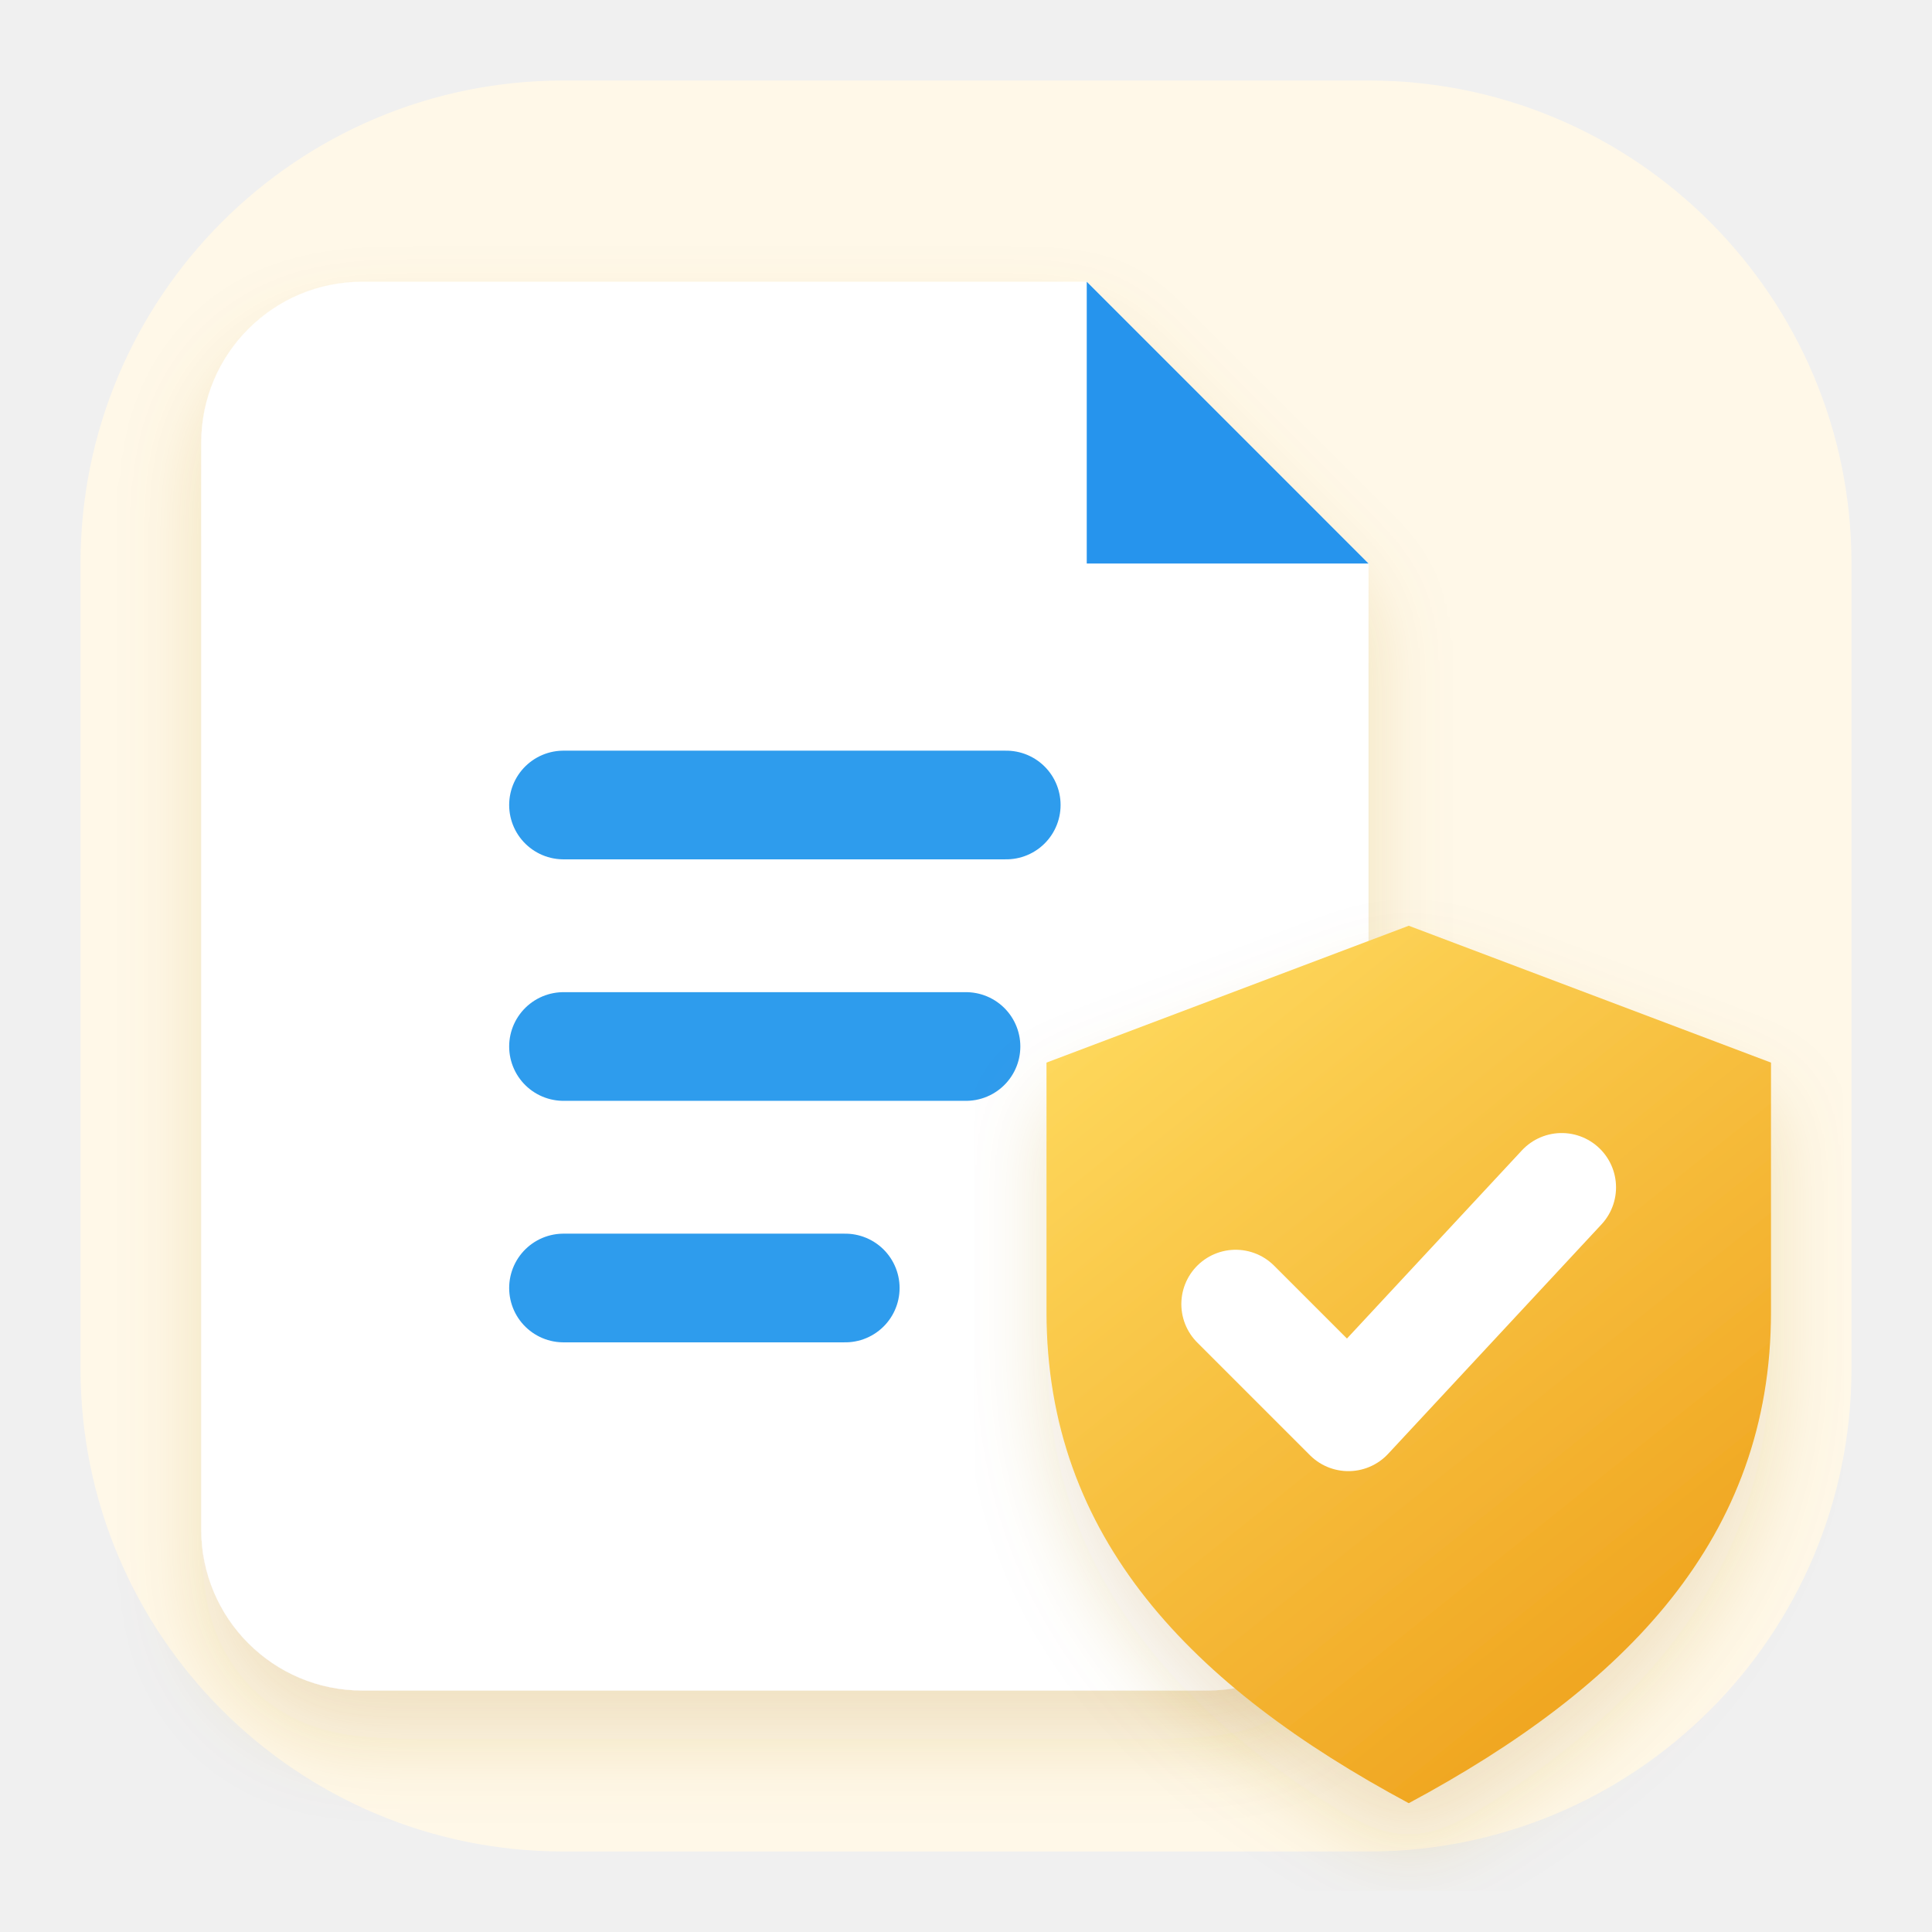
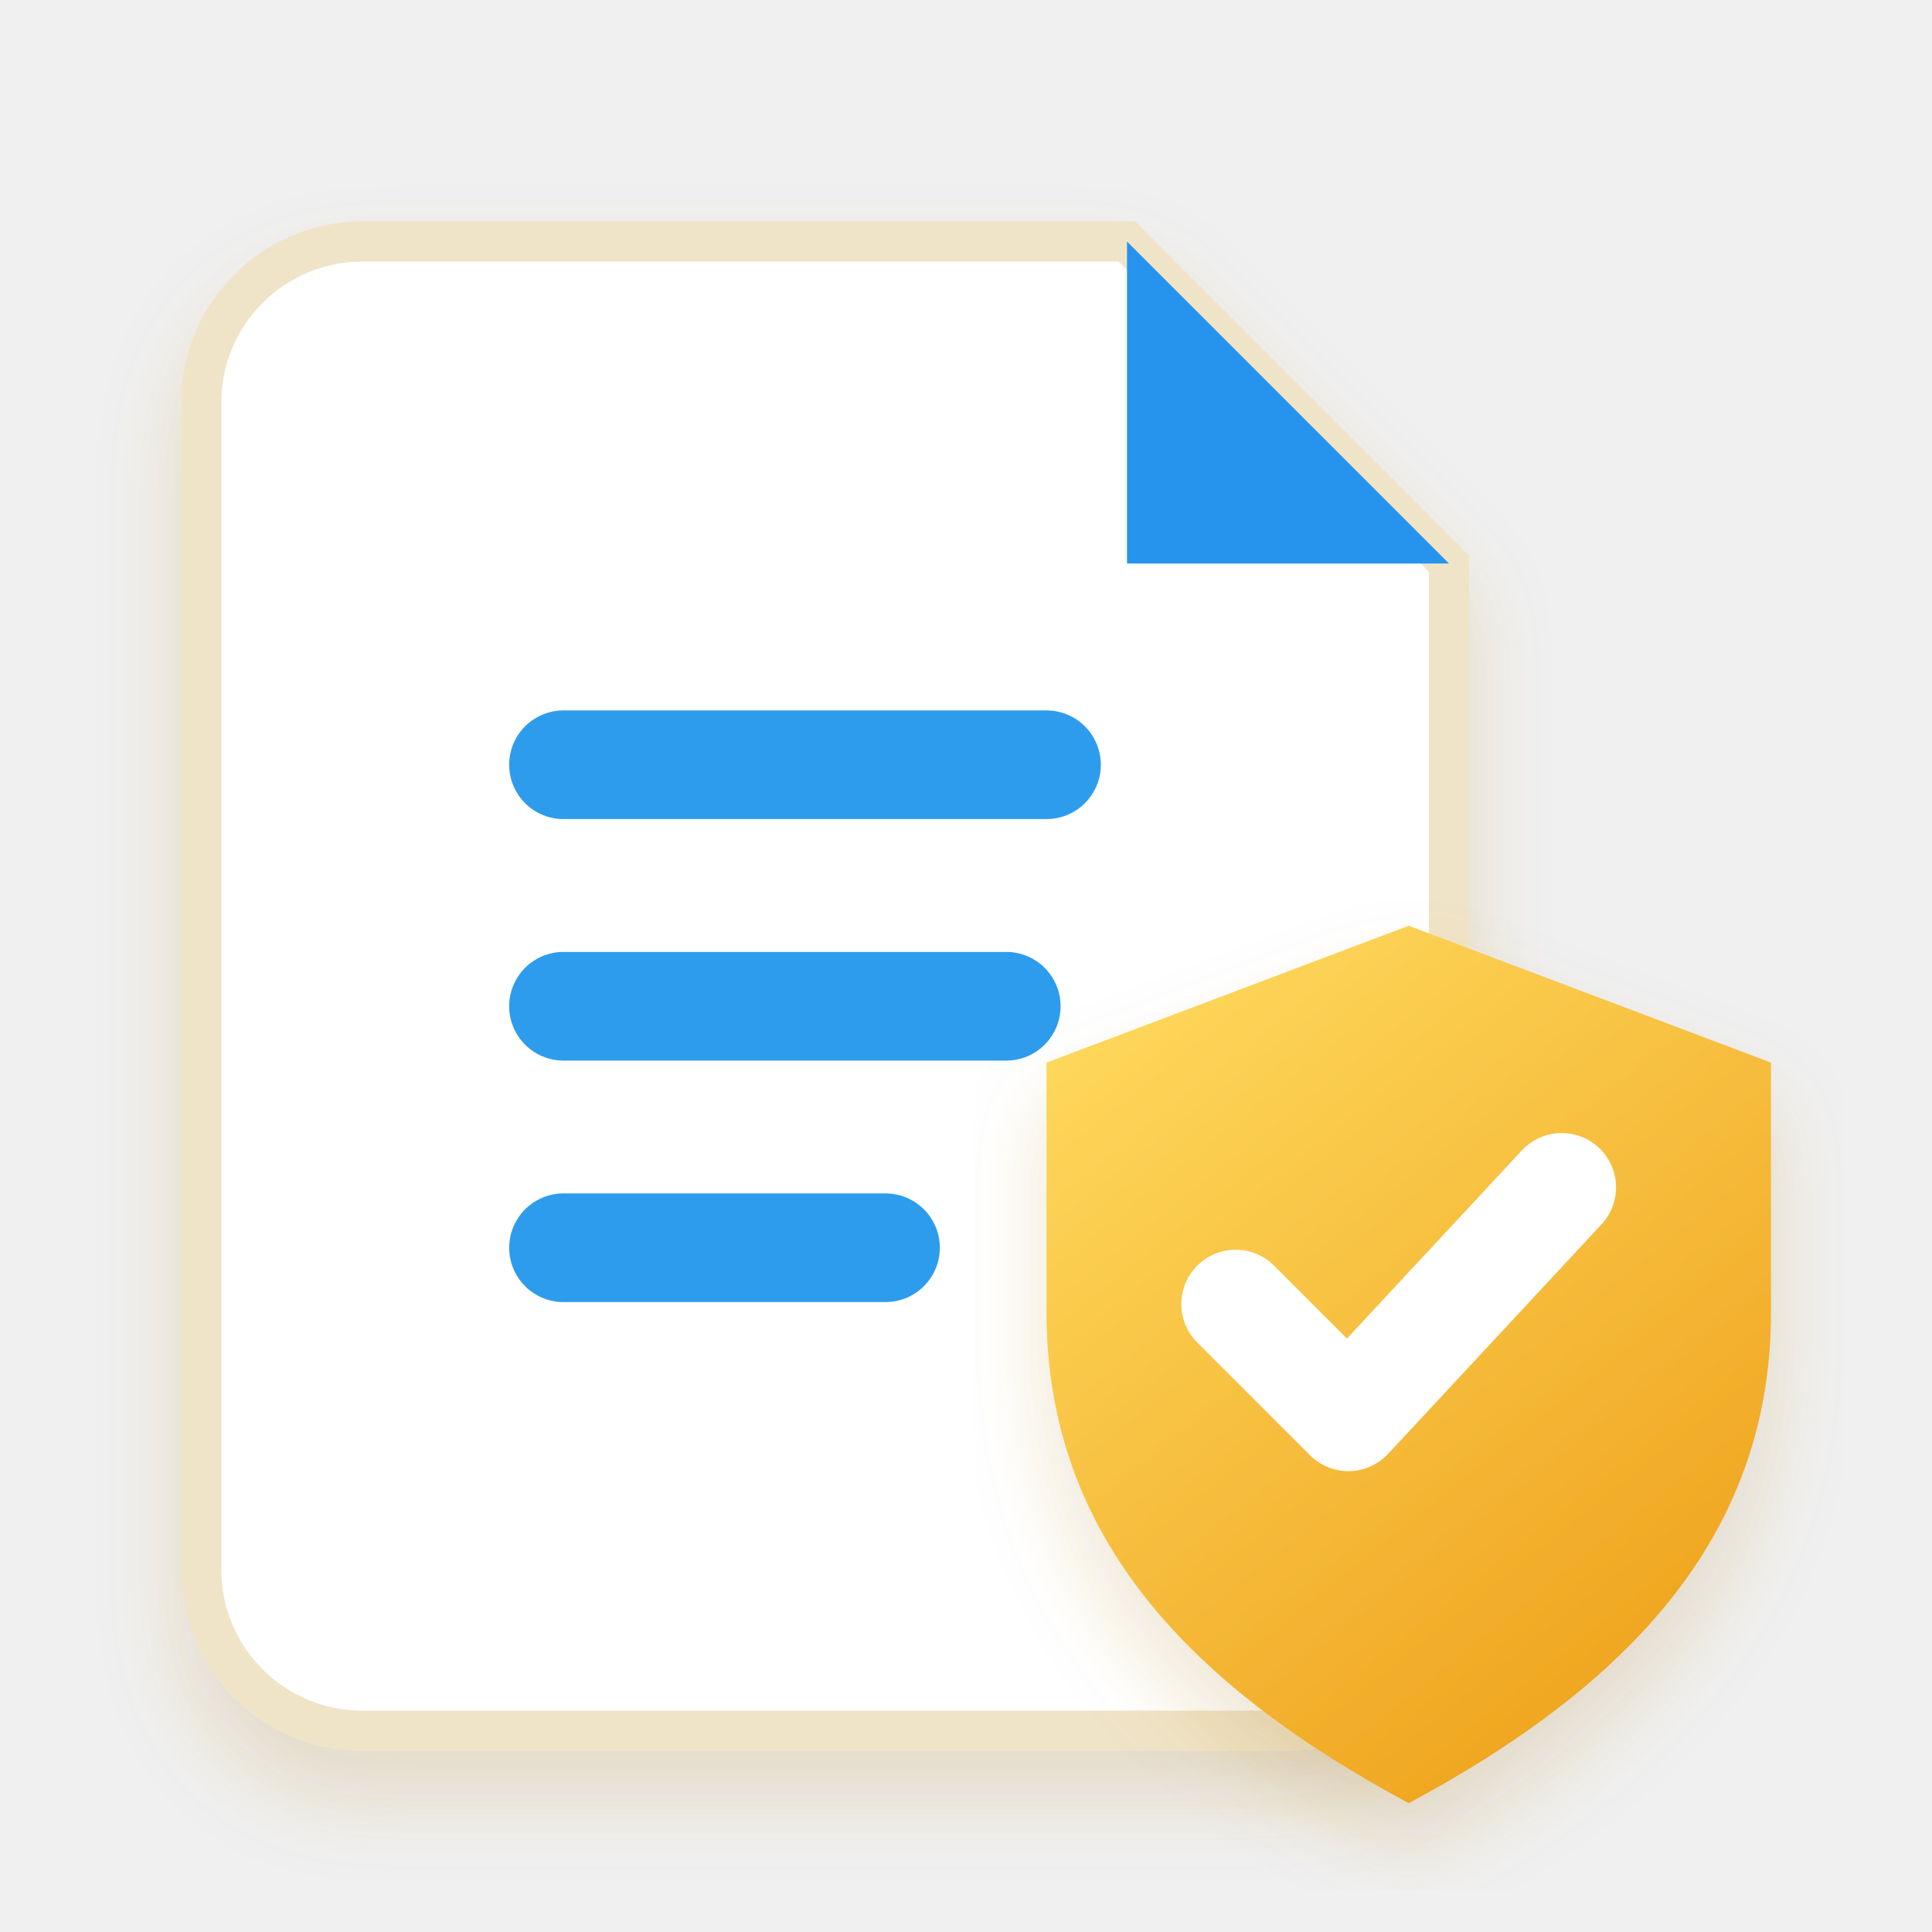
<svg xmlns="http://www.w3.org/2000/svg" viewBox="0 0 48 48">
  <defs>
-     <filter id="shadow">
+     <filter id="s">
      <feDropShadow dx="0" dy="1.2" stdDeviation="1" flood-color="#b88724" flood-opacity=".2" />
    </filter>
    <linearGradient id="gold" x1="27" y1="23" x2="43" y2="43" gradientUnits="userSpaceOnUse">
      <stop stop-color="#ffdc61" />
      <stop offset="1" stop-color="#ee9f19" />
    </linearGradient>
  </defs>
-   <rect x="2" y="2" width="44" height="44" rx="12" fill="#fff8e8" />
-   <g filter="url(#shadow)">
-     <path d="M9 7h18l7 7v24a4 4 0 0 1-4 4H9a4 4 0 0 1-4-4V11a4 4 0 0 1 4-4Z" fill="#fff" />
-     <path d="M27 7v7h7" fill="#2694ed" />
-     <path d="M14 20h11M14 26h10M14 32h7" stroke="#2f9ced" stroke-width="2.7" stroke-linecap="round" />
+   <g filter="url(#s)">
+     <path d="M9 6h19l8 8v25a4 4 0 0 1-4 4H9a4 4 0 0 1-4-4V10a4 4 0 0 1 4-4Z" fill="#fff" stroke="#f0e4c8" />
+     <path d="M28 6v8h8" fill="#2694ed" />
+     <path d="M14 19h12M14 25h11M14 31h8" stroke="#2f9ced" stroke-width="2.7" stroke-linecap="round" />
  </g>
-   <g filter="url(#shadow)">
+   <g filter="url(#s)">
    <path d="M35 23l9 3.4v6.2c0 5.6-3.6 9.3-9 12.2-5.4-2.9-9-6.6-9-12.2v-6.2z" fill="url(#gold)" />
    <path d="m30.7 32.4 2.8 2.8 5.3-5.7" stroke="#fff" stroke-width="2.7" fill="none" stroke-linecap="round" stroke-linejoin="round" />
  </g>
</svg>
